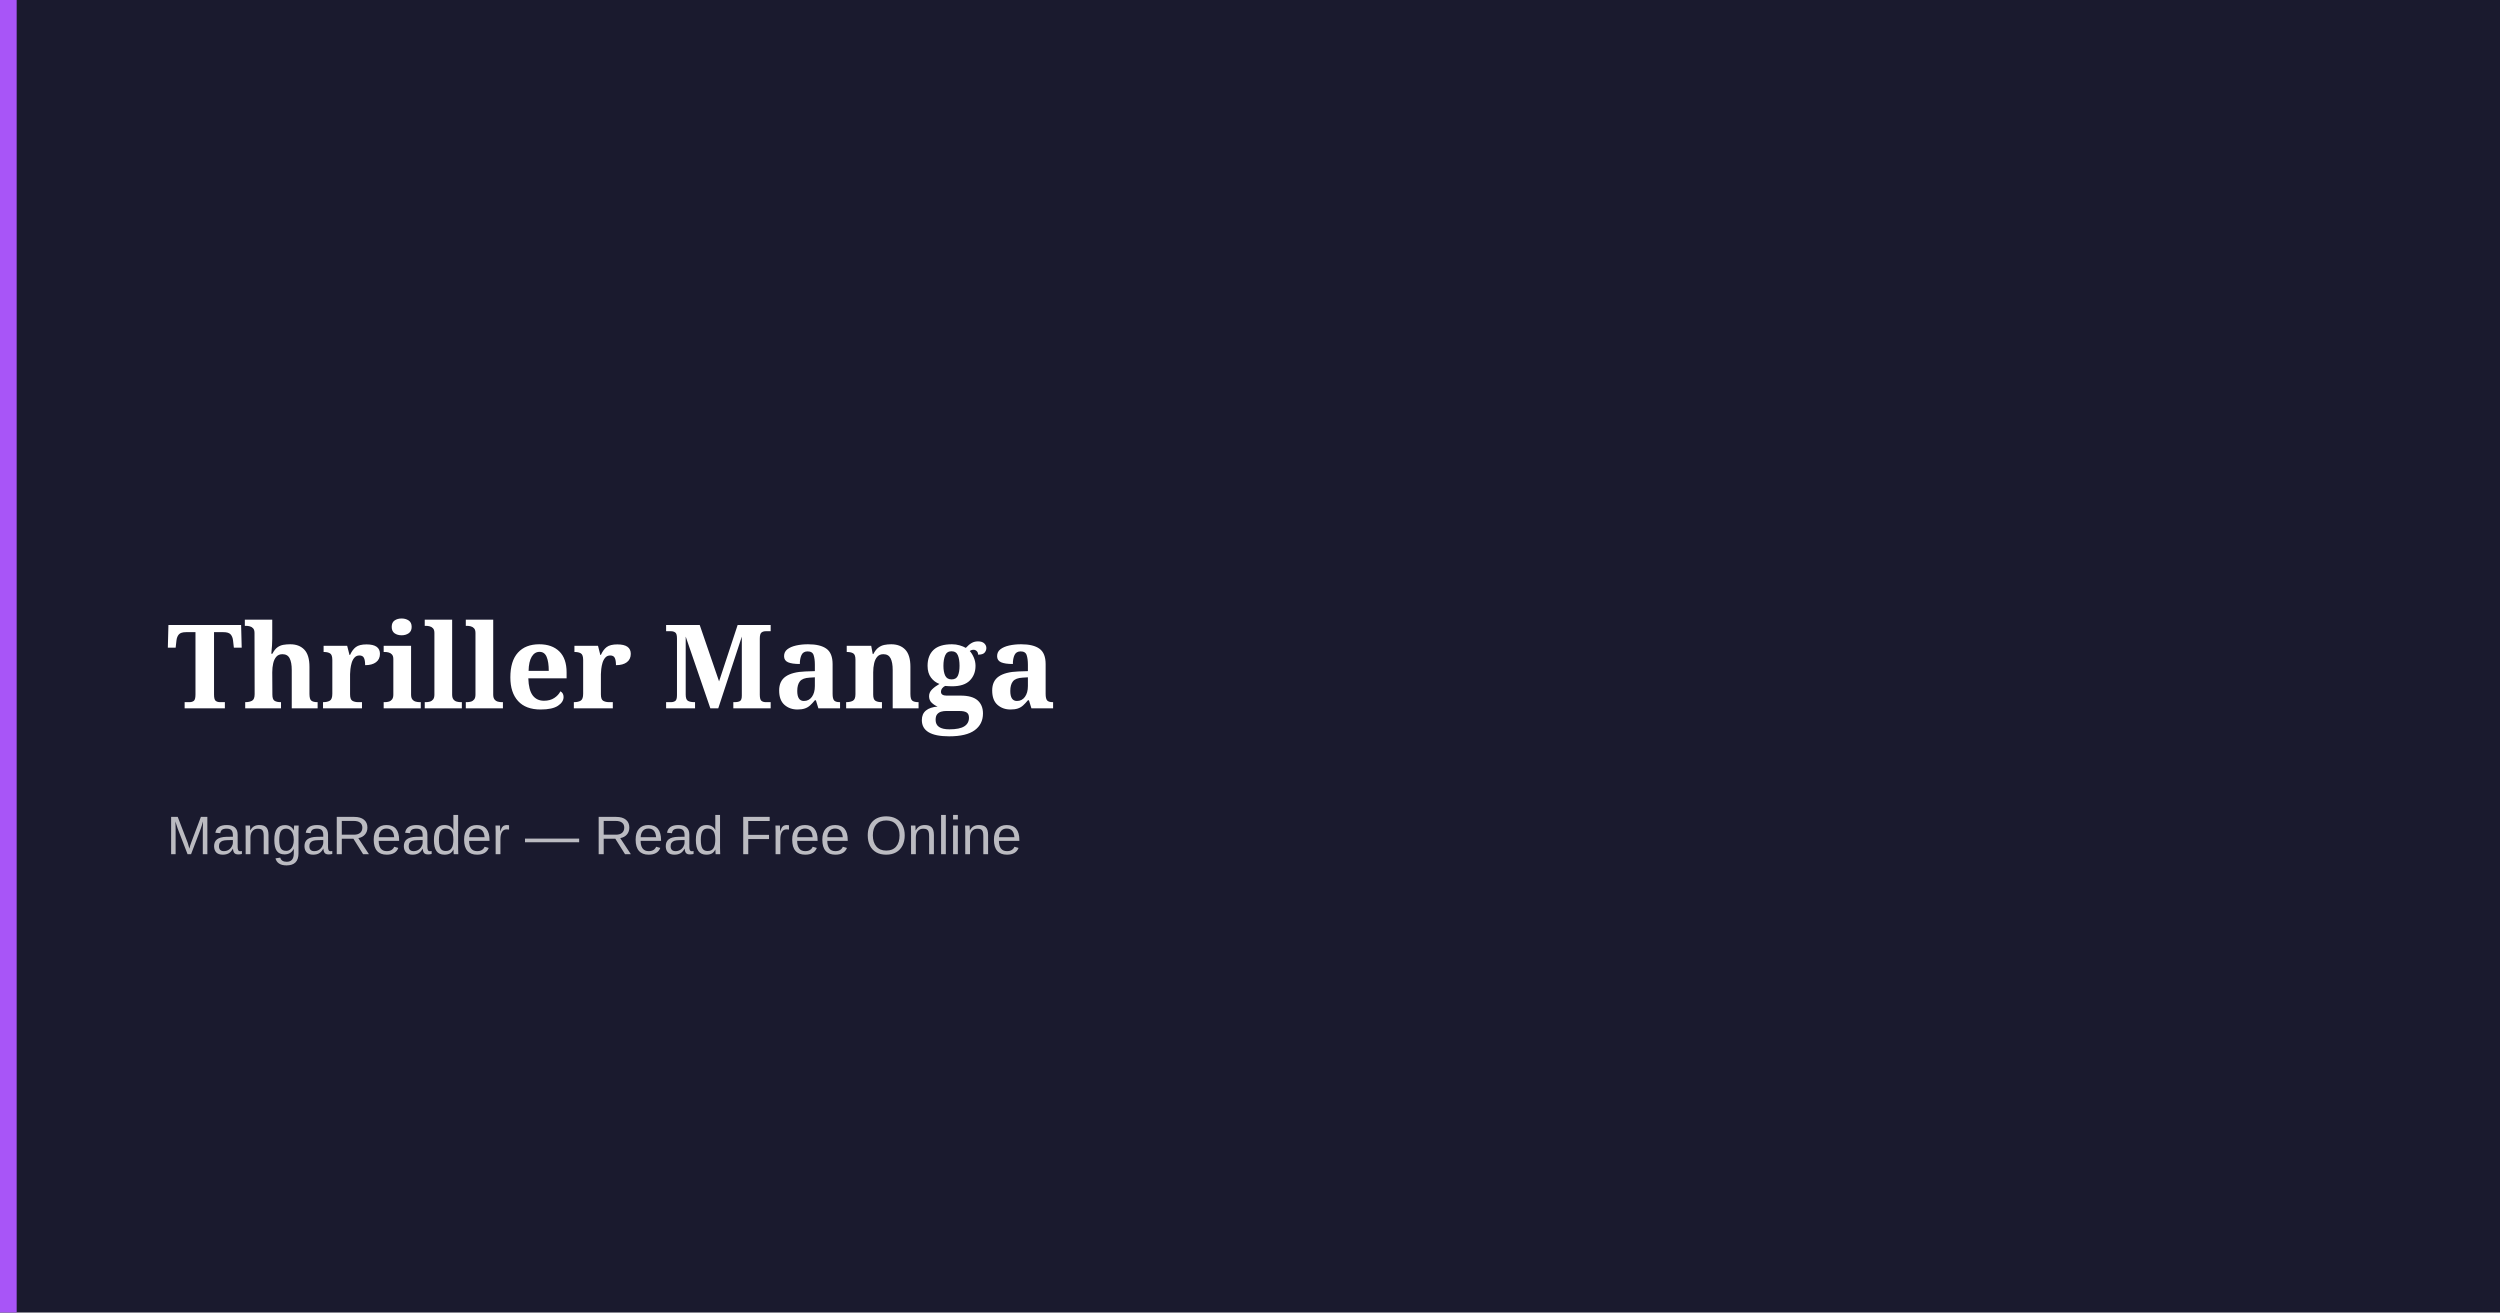
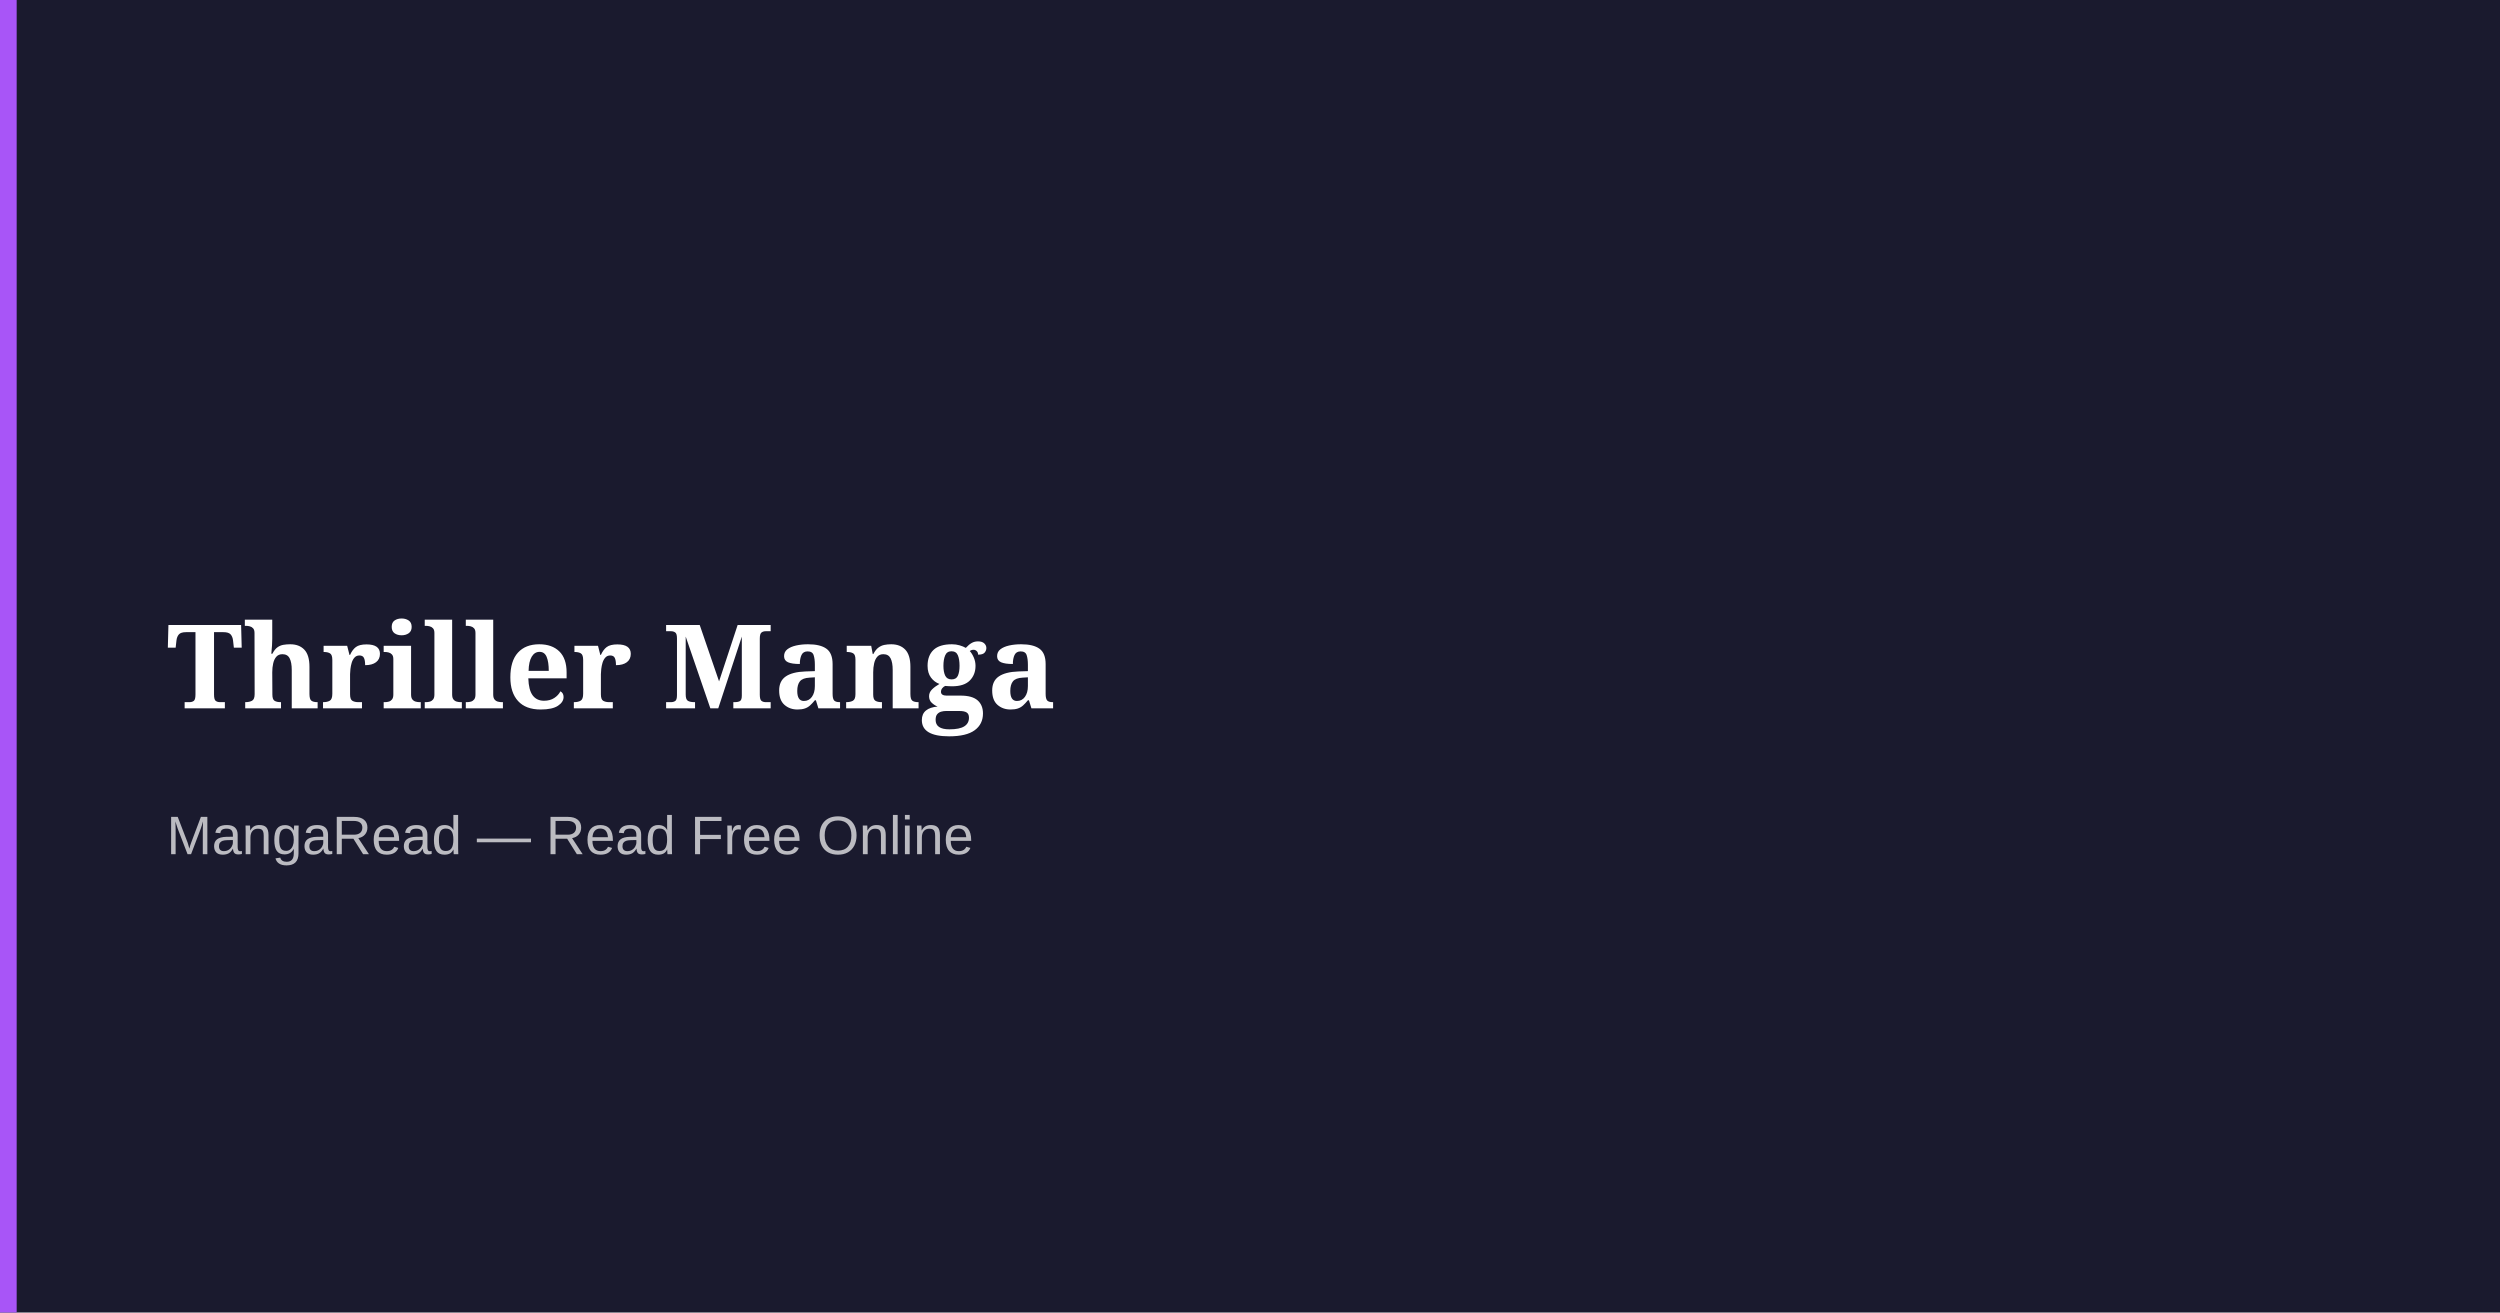
<svg xmlns="http://www.w3.org/2000/svg" width="1200" height="630" viewBox="0 0 1200 630">
  <rect width="1200" height="630" fill="#1a1a2e" />
  <rect x="0" y="0" width="8" height="630" fill="#a855f7" />
  <text x="80" y="340" font-family="Georgia, serif" font-size="56" fill="#fff" font-weight="bold">Thriller Manga</text>
-   <text x="80" y="410" font-family="Arial, sans-serif" font-size="26" fill="#fff" opacity="0.7">MangaReader — Read Free Online</text>
+   <text x="80" y="410" font-family="Arial, sans-serif" font-size="26" fill="#fff" opacity="0.7">MangaRead — Read Free Online</text>
</svg>
